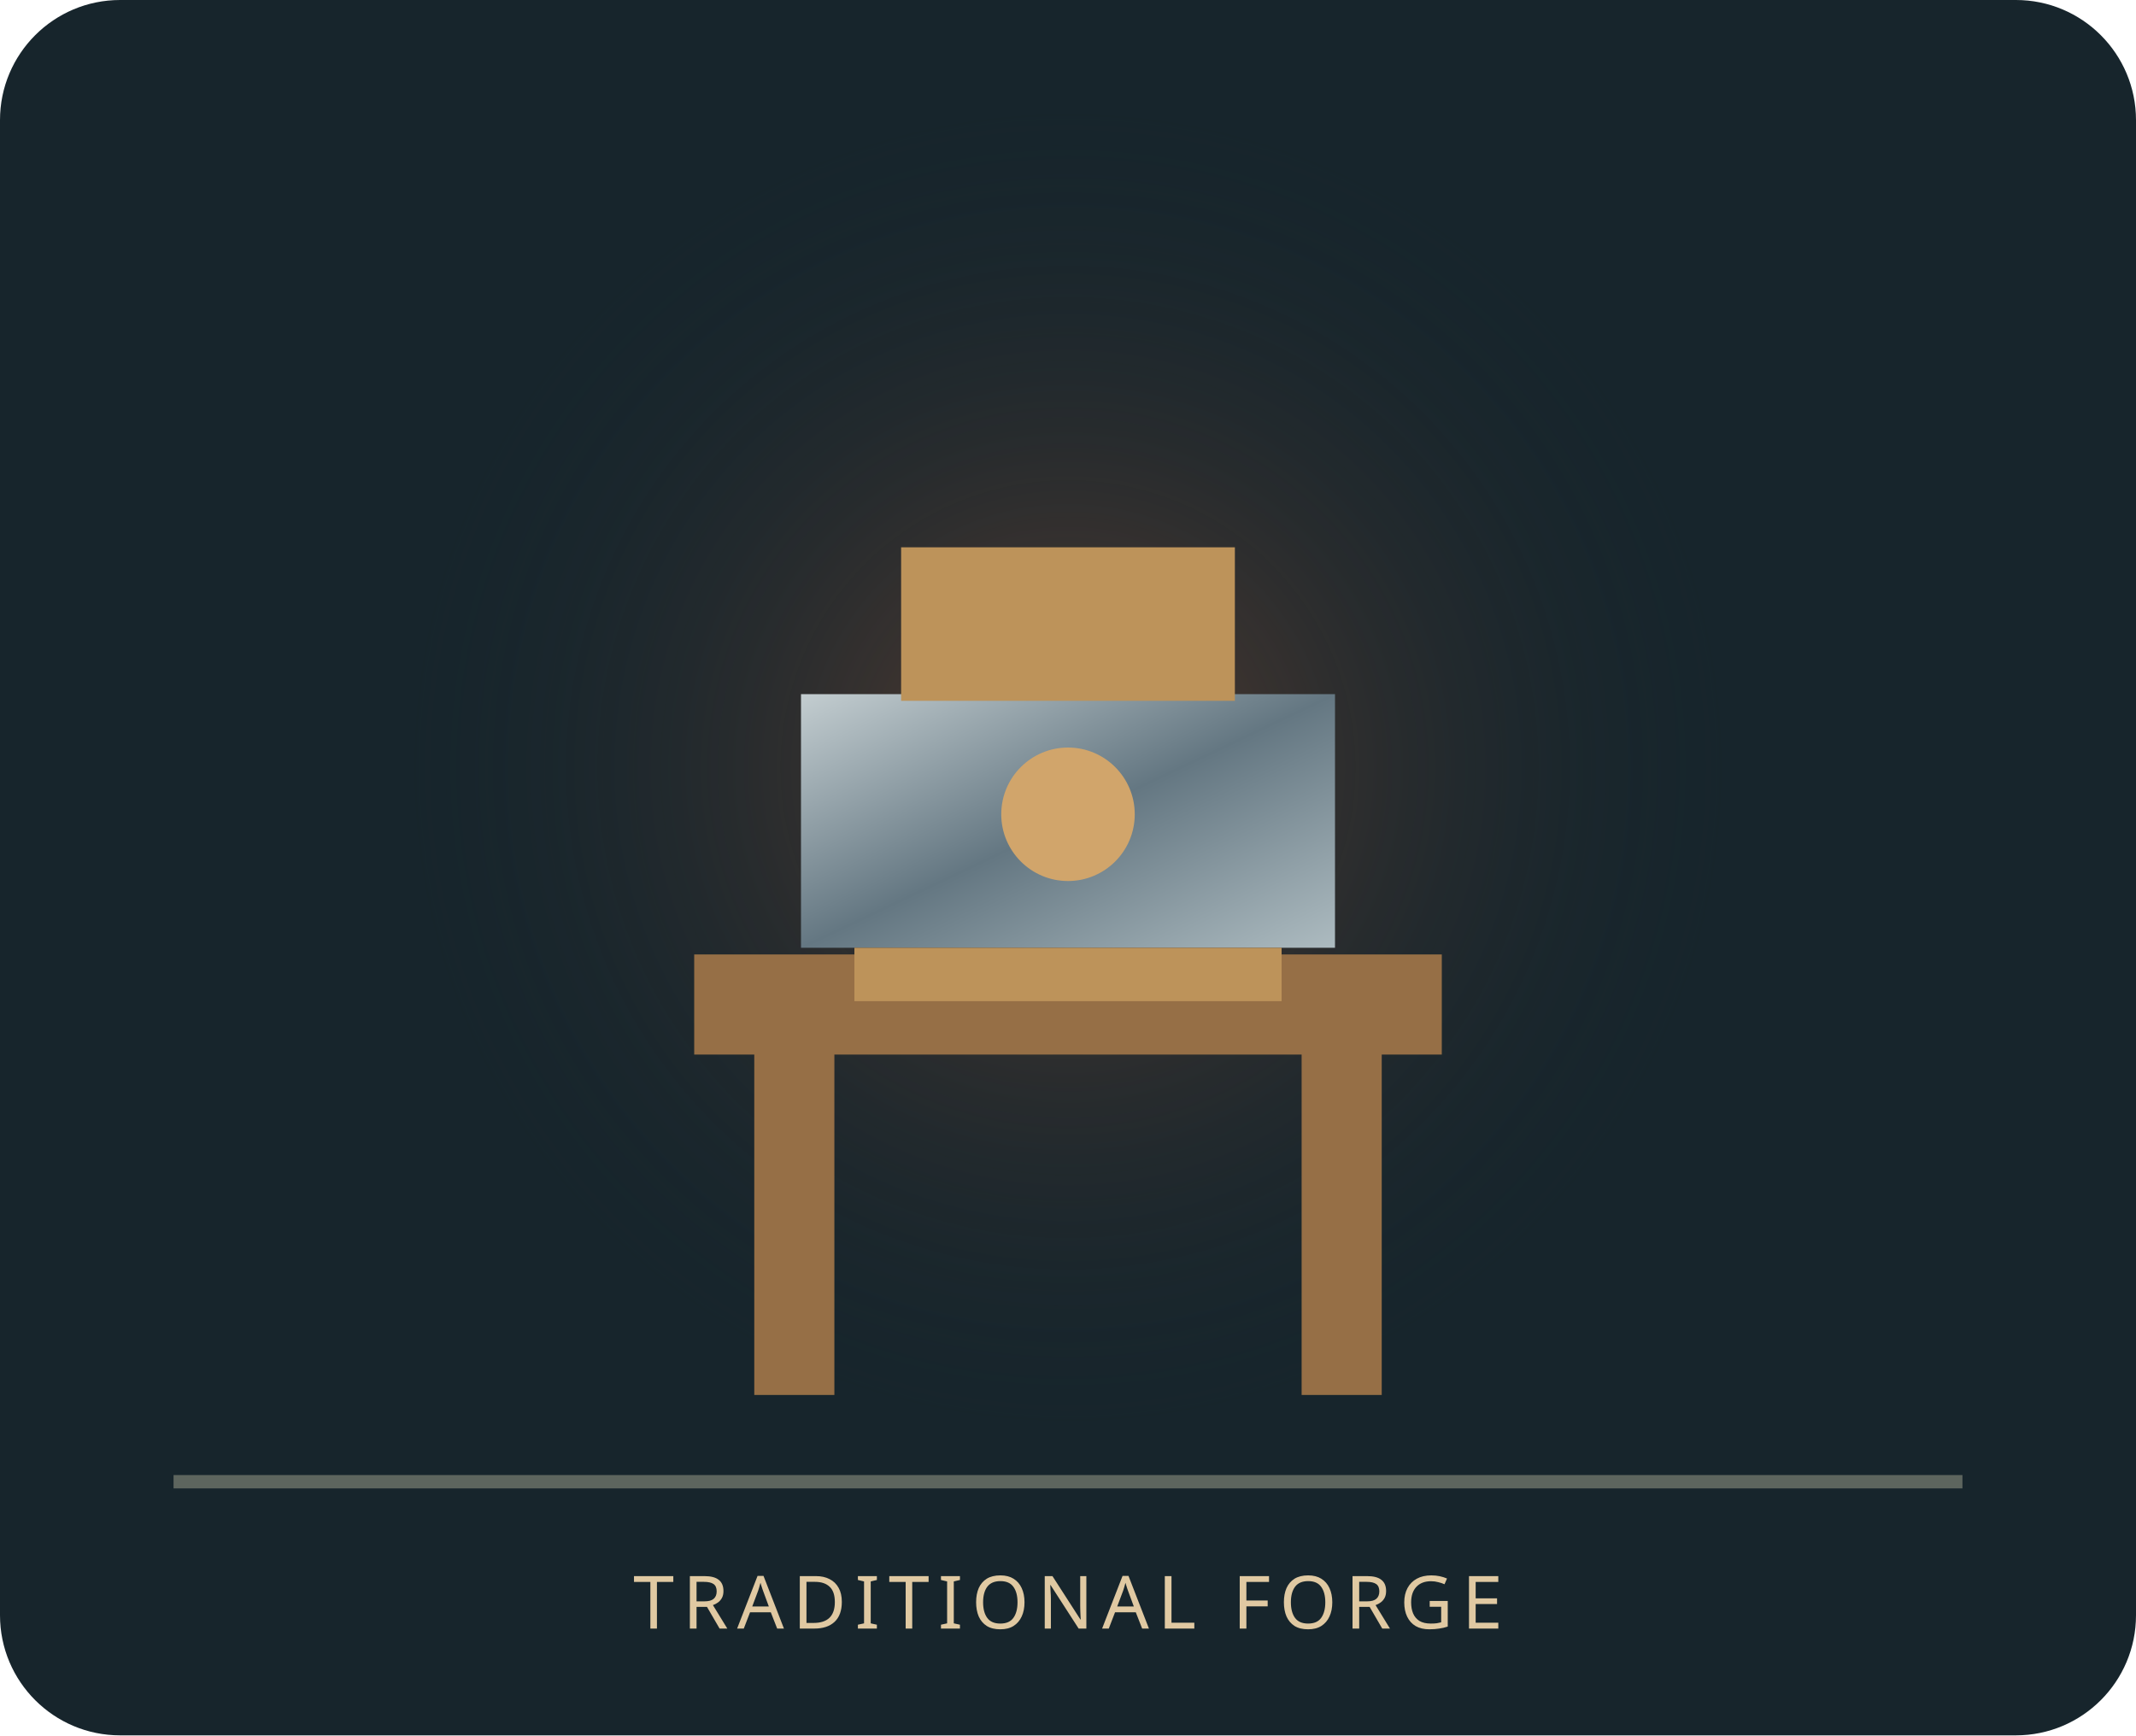
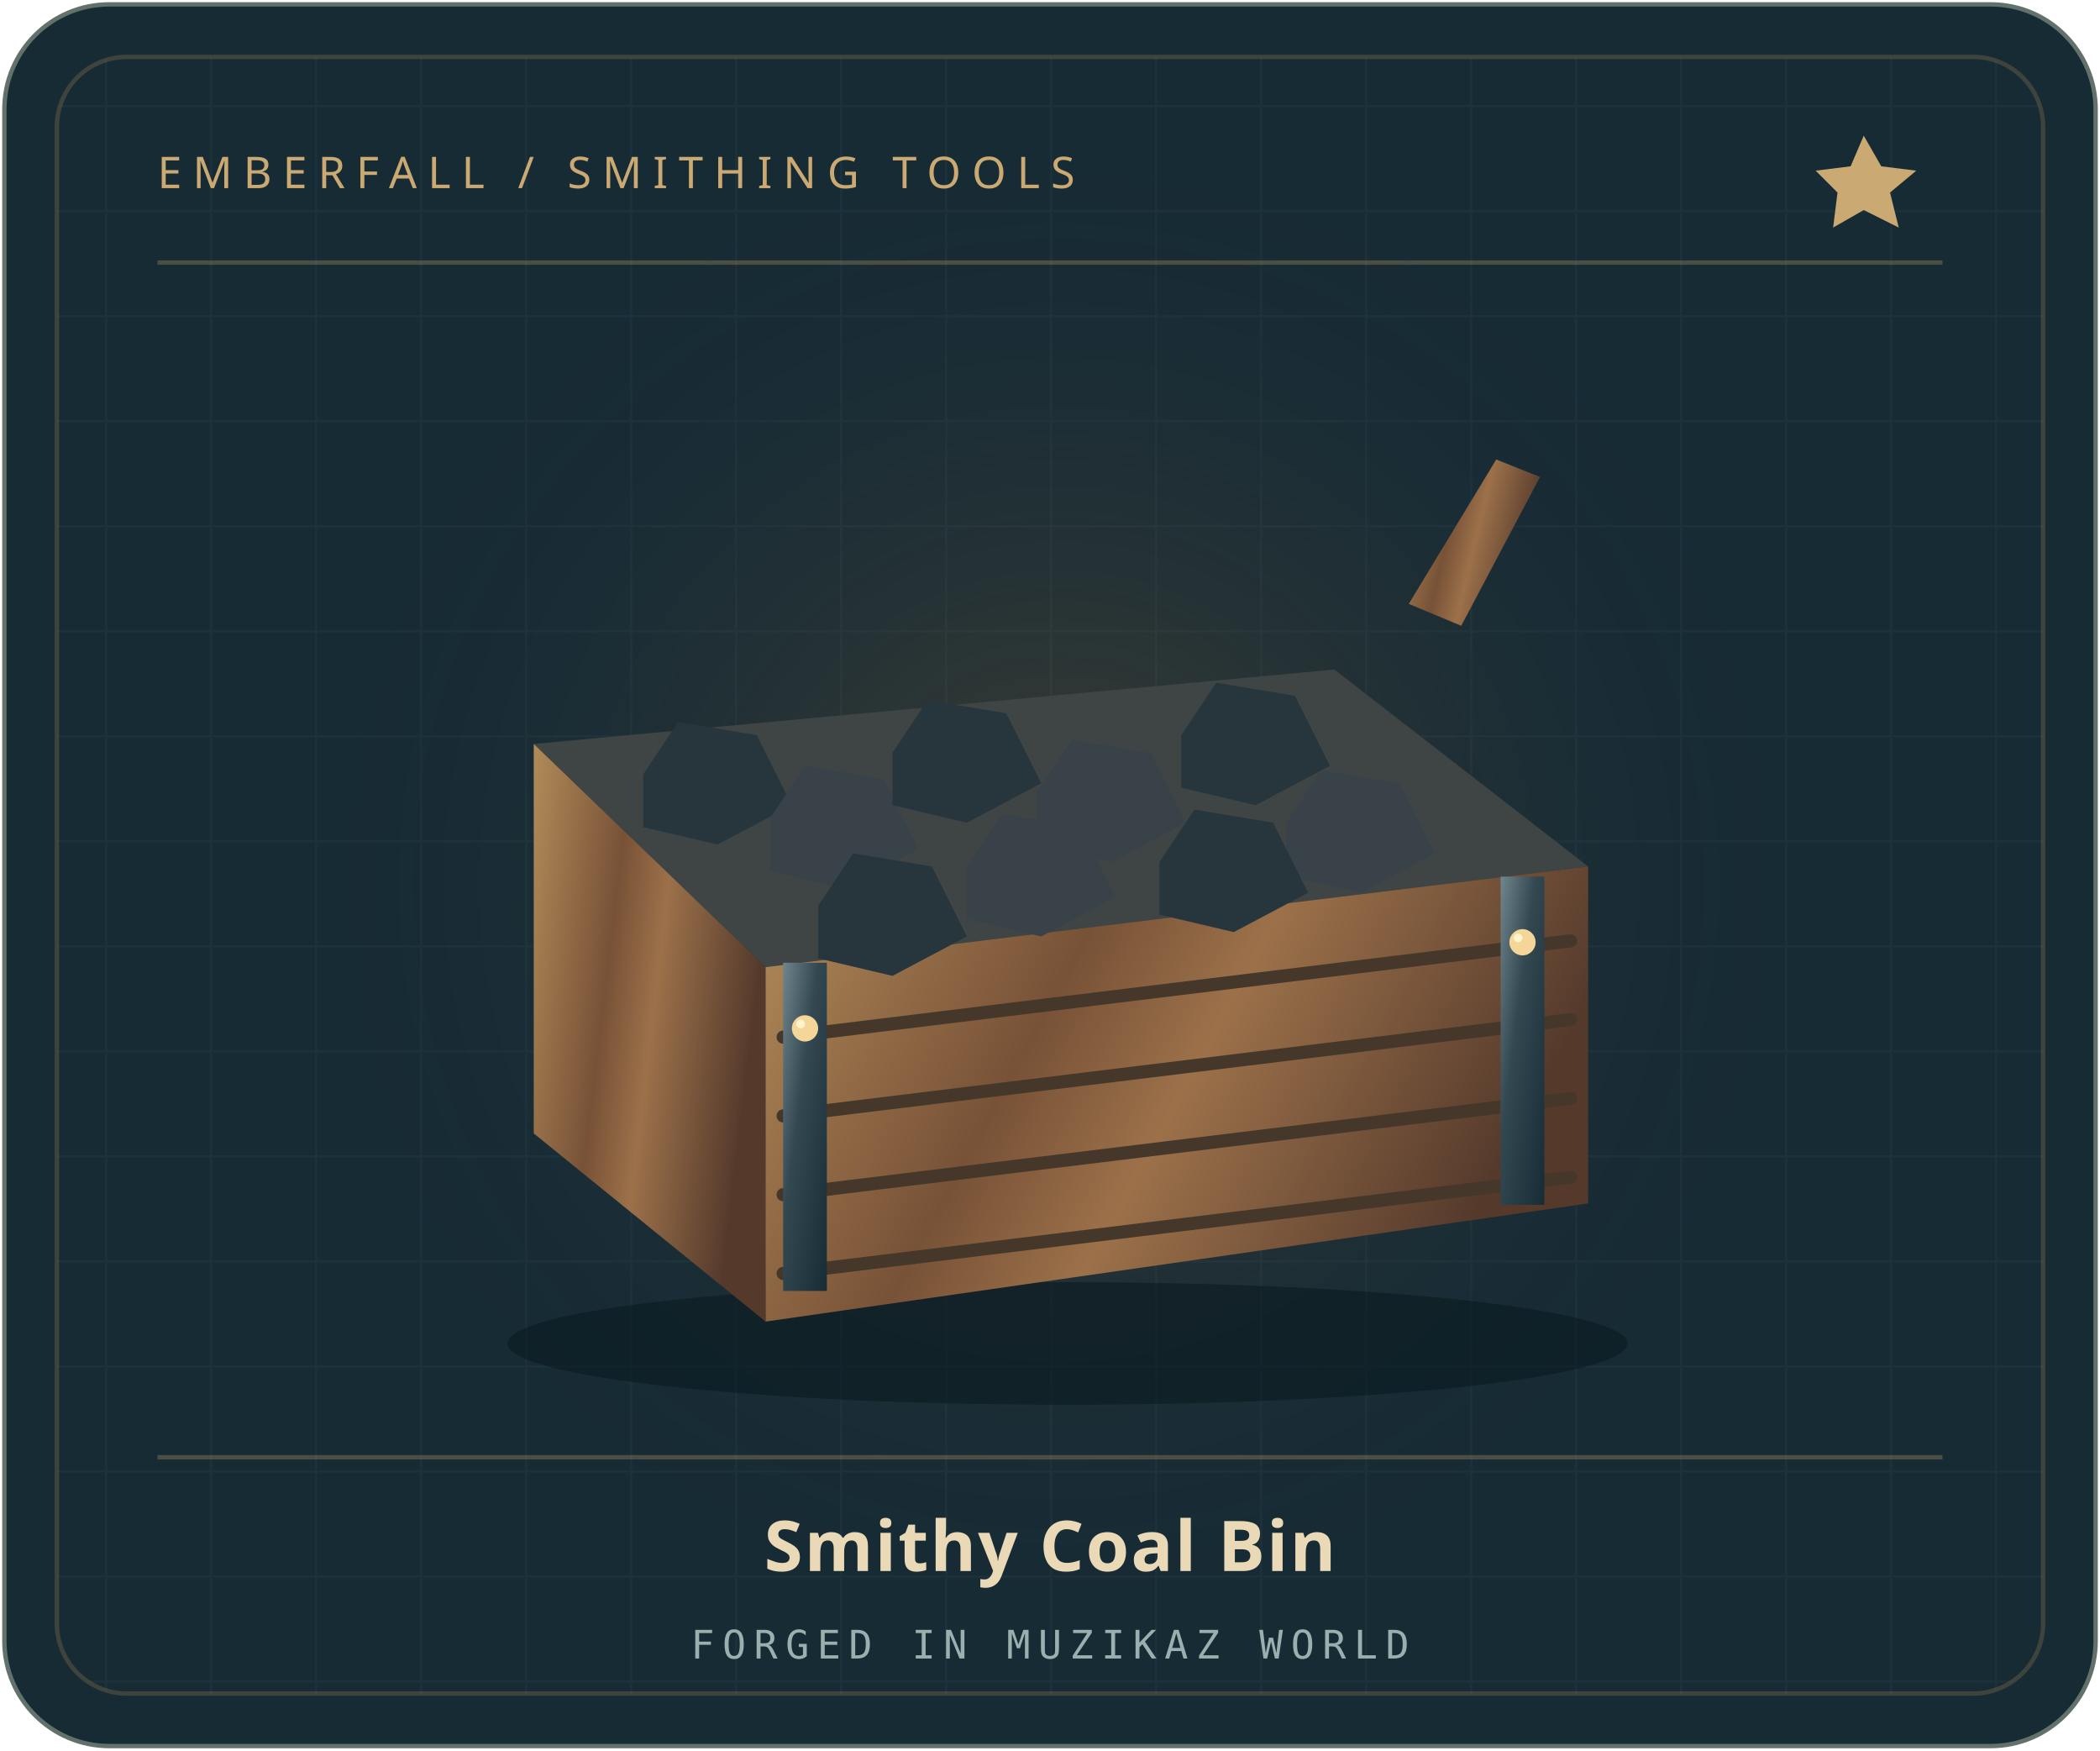
- <svg xmlns="http://www.w3.org/2000/svg" viewBox="0 0 320 260" role="img" aria-labelledby="title desc">
+ <svg xmlns="http://www.w3.org/2000/svg" viewBox="0 0 480 400" width="480" height="400" role="img" aria-labelledby="title desc" data-forge-artwork="forge-coal-bin" data-artwork-version="metallurgy-v2">
  <defs>
-     <linearGradient id="steel" x2="1" y2="1">
-       <stop stop-color="#c3cdd0" />
-       <stop offset=".5" stop-color="#647782" />
-       <stop offset="1" stop-color="#adbbc0" />
+     <linearGradient id="steel" x1="0" y1="0" x2="1" y2="1">
+       <stop stop-color="#e1e9e6" />
+       <stop offset=".24" stop-color="#839ba4" />
+       <stop offset=".5" stop-color="#c8d7d6" />
+       <stop offset="1" stop-color="#4b6571" />
    </linearGradient>
-     <radialGradient id="glow">
-       <stop stop-color="#9c5838" stop-opacity=".5" />
-       <stop offset="1" stop-color="#17252c" stop-opacity="0" />
+     <linearGradient id="iron" x1="0" y1="0" x2="1" y2="1">
+       <stop stop-color="#70858c" />
+       <stop offset=".4" stop-color="#344851" />
+       <stop offset="1" stop-color="#182c36" />
+     </linearGradient>
+     <linearGradient id="bronze" x1="0" y1="0" x2="1" y2="1">
+       <stop stop-color="#f2d397" />
+       <stop offset=".25" stop-color="#c9a16b" />
+       <stop offset=".6" stop-color="#936032" />
+       <stop offset="1" stop-color="#d9b67a" />
+     </linearGradient>
+     <linearGradient id="wood" x1="0" y1="0" x2="1" y2=".3">
+       <stop stop-color="#b28b59" />
+       <stop offset=".4" stop-color="#785237" />
+       <stop offset=".6" stop-color="#9c714a" />
+       <stop offset="1" stop-color="#553a2c" />
+     </linearGradient>
+     <linearGradient id="leather">
+       <stop stop-color="#ad7950" />
+       <stop offset=".4" stop-color="#624936" />
+       <stop offset="1" stop-color="#3b322b" />
+     </linearGradient>
+     <linearGradient id="brick" x1="0" y1="0" x2="1" y2="1">
+       <stop stop-color="#9d7353" />
+       <stop offset="1" stop-color="#4f4036" />
+     </linearGradient>
+     <linearGradient id="stone">
+       <stop stop-color="#d0c6ac" />
+       <stop offset=".5" stop-color="#8e9288" />
+       <stop offset="1" stop-color="#5d6a6b" />
+     </linearGradient>
+     <linearGradient id="water" x1="0" y1="0" x2="1" y2="1">
+       <stop stop-color="#a0cbd0" />
+       <stop offset=".55" stop-color="#528596" />
+       <stop offset="1" stop-color="#2d5769" />
+     </linearGradient>
+     <linearGradient id="canvas">
+       <stop stop-color="#dfc896" />
+       <stop offset="1" stop-color="#94764f" />
+     </linearGradient>
+     <linearGradient id="fire" x1="0" y1="1" x2="0" y2="0">
+       <stop stop-color="#d64e1f" />
+       <stop offset=".5" stop-color="#ffab47" />
+       <stop offset="1" stop-color="#fff0b0" />
+     </linearGradient>
+     <radialGradient id="aura">
+       <stop stop-color="#bc7c3540" />
+       <stop offset="1" stop-color="#1c2c34" stop-opacity="0" />
    </radialGradient>
+     <pattern id="grid" width="24" height="24" patternUnits="userSpaceOnUse">
+       <path d="M24 0H0v24" fill="none" stroke="#9bb9bb0b" />
+     </pattern>
  </defs>
-   <rect width="320" height="260" rx="18" fill="#17252c" />
-   <circle cx="160" cy="115" r="100" fill="url(#glow)" />
-   <path d="M26 222h268" stroke="#5d655e" stroke-width="2" />
-   <path d="M104 143h112v15H104zM113 158h12v51h-12zM195 158h12v51h-12z" fill="#966f46" />
-   <path d="M120 104h80v38h-80z" fill="url(#steel)" />
-   <path d="M135 82h50v23h-50zM128 142h64v8h-64z" fill="#bd935a" />
-   <circle cx="160" cy="122" r="10" fill="#d1a56b" />
-   <text x="160" y="244" text-anchor="middle" font-family="sans-serif" font-size="11" letter-spacing="1.3" fill="#e0c9a2">TRADITIONAL FORGE</text>
+   <rect x="1" y="1" width="478" height="398" rx="24" fill="#172b35" stroke="#62716a" />
+   <rect x="13" y="13" width="454" height="374" rx="16" fill="url(#grid)" stroke="#bf98553b" />
+   <circle cx="242" cy="202" r="169" fill="url(#aura)" />
+   <path d="M36 60h408M36 333h408" stroke="#b4946055" />
+   <text x="36" y="43" font-family="sans-serif" font-size="10" letter-spacing="2.5" fill="#cba973">EMBERFALL / SMITHING TOOLS</text>
+   <path d="m426 31 4 7 8 1-6 5 2 8-8-4-7 4 1-8-5-5 8-1z" fill="#cba973" />
+   <ellipse cx="244" cy="307" rx="128" ry="14" fill="#07171d" opacity=".55" />
+   <g data-forge-drawing="forge-coal-bin">
+     <path d="M122 170l183-17 58 45-188 23z" fill="#3f4544" />
+     <path d="M122 170l53 51v81l-53-43z" fill="url(#wood)" />
+     <path d="M175 221l188-23v77l-188 27z" fill="url(#wood)" />
+     <path d="M179 237L359 215" fill="none" stroke="#46372b" stroke-width="3" stroke-linecap="round" />
+     <path d="M179 255L359 233" fill="none" stroke="#46372b" stroke-width="3" stroke-linecap="round" />
+     <path d="M179 273L359 251" fill="none" stroke="#46372b" stroke-width="3" stroke-linecap="round" />
+     <path d="M179 291L359 269" fill="none" stroke="#46372b" stroke-width="3" stroke-linecap="round" />
+     <rect x="179" y="220" width="10" height="75" fill="url(#iron)" />
+     <circle cx="184" cy="235" r="3" fill="#f3d698" />
+     <circle cx="183" cy="234" r="1" fill="#fff3ce" />
+     <rect x="343" y="200.32" width="10" height="75" fill="url(#iron)" />
+     <circle cx="348" cy="215.32" r="3" fill="#f3d698" />
+     <circle cx="347" cy="214.32" r="1" fill="#fff3ce" />
+     <path d="M147 177l8-12 18 3 8 16-17 9-17-4z" fill="#27363d" />
+     <path d="M176 187l8-12 18 3 8 16-17 9-17-4z" fill="#384248" />
+     <path d="M204 172l8-12 18 3 8 16-17 9-17-4z" fill="#27363d" />
+     <path d="M237 181l8-12 18 3 8 16-17 9-17-4z" fill="#384248" />
+     <path d="M270 168l8-12 18 3 8 16-17 9-17-4z" fill="#27363d" />
+     <path d="M294 188l8-12 18 3 8 16-17 9-17-4z" fill="#384248" />
+     <path d="M265 197l8-12 18 3 8 16-17 9-17-4z" fill="#27363d" />
+     <path d="M221 198l8-12 18 3 8 16-17 9-17-4z" fill="#384248" />
+     <path d="M187 207l8-12 18 3 8 16-17 9-17-4z" fill="#27363d" />
+     <path d="M322 138l20-33 10 4-18 34z" fill="url(#wood)" />
+   </g>
+   <text x="240" y="359" text-anchor="middle" font-family="sans-serif" font-size="16" font-weight="600" letter-spacing=".4" fill="#e9d9b6">Smithy Coal Bin</text>
+   <text x="240" y="379" text-anchor="middle" font-family="monospace" font-size="9" letter-spacing="1.8" fill="#99b0ae">FORGED IN MUZIKAZ WORLD</text>
</svg>
